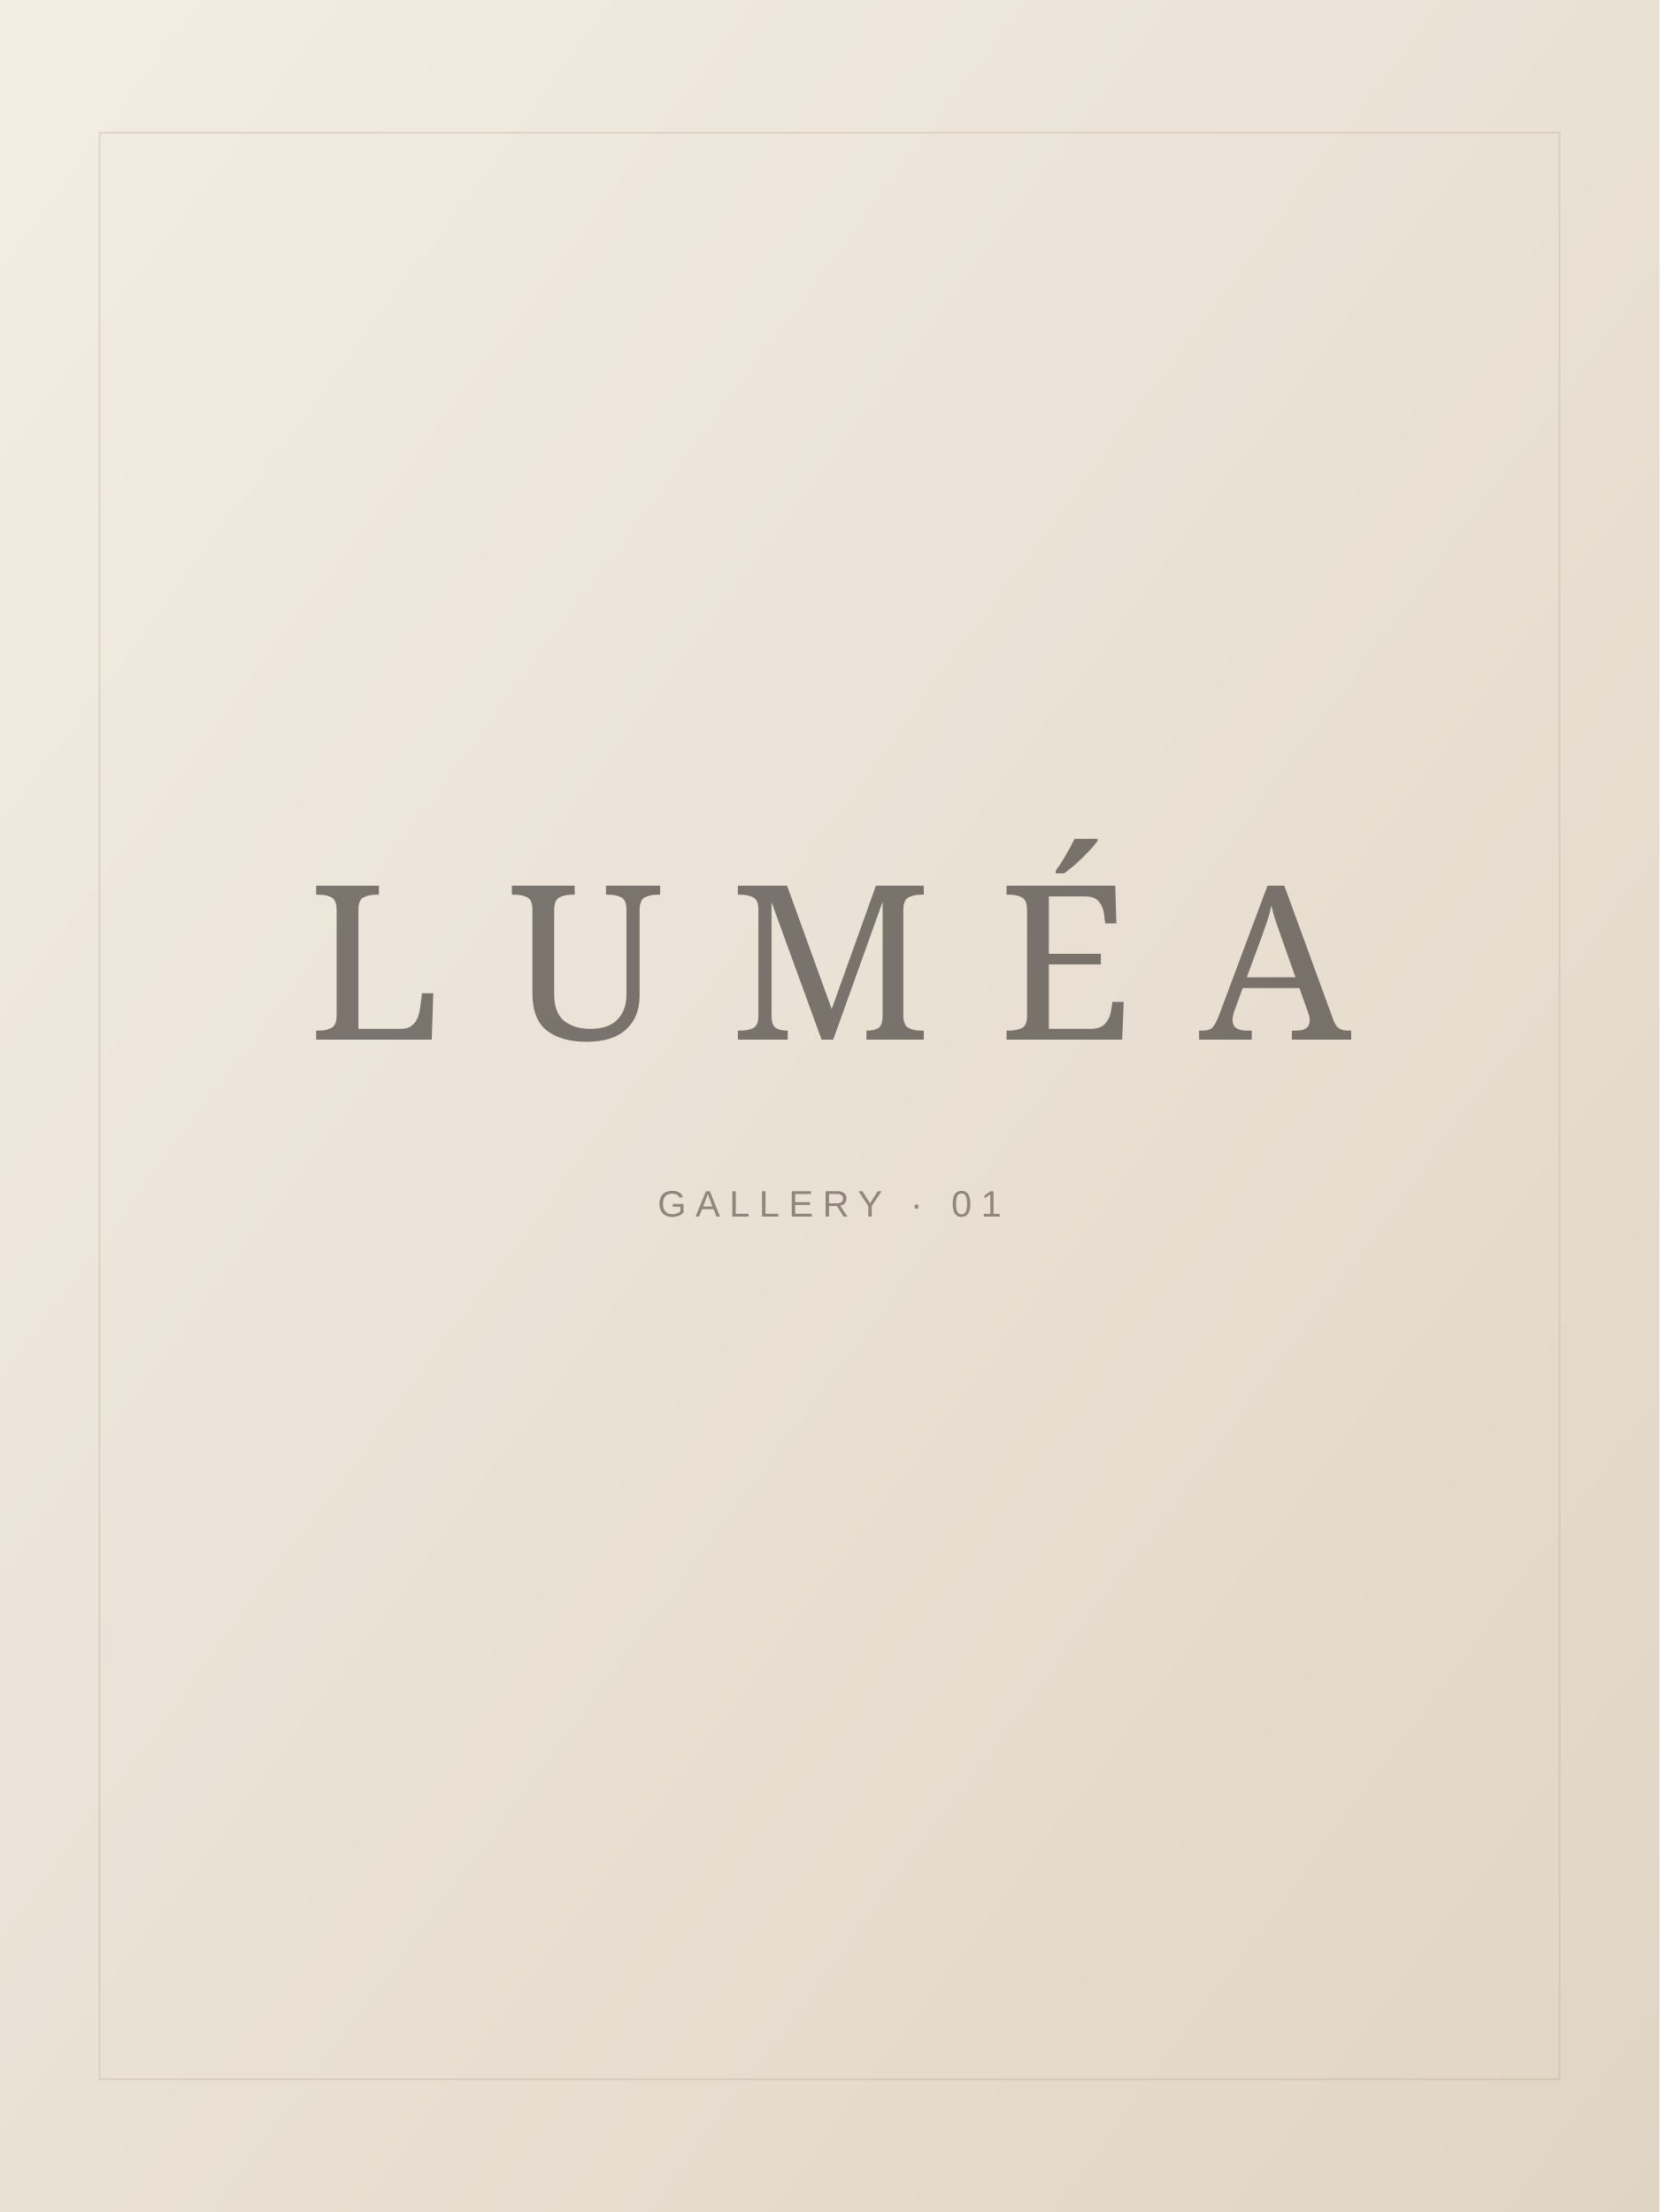
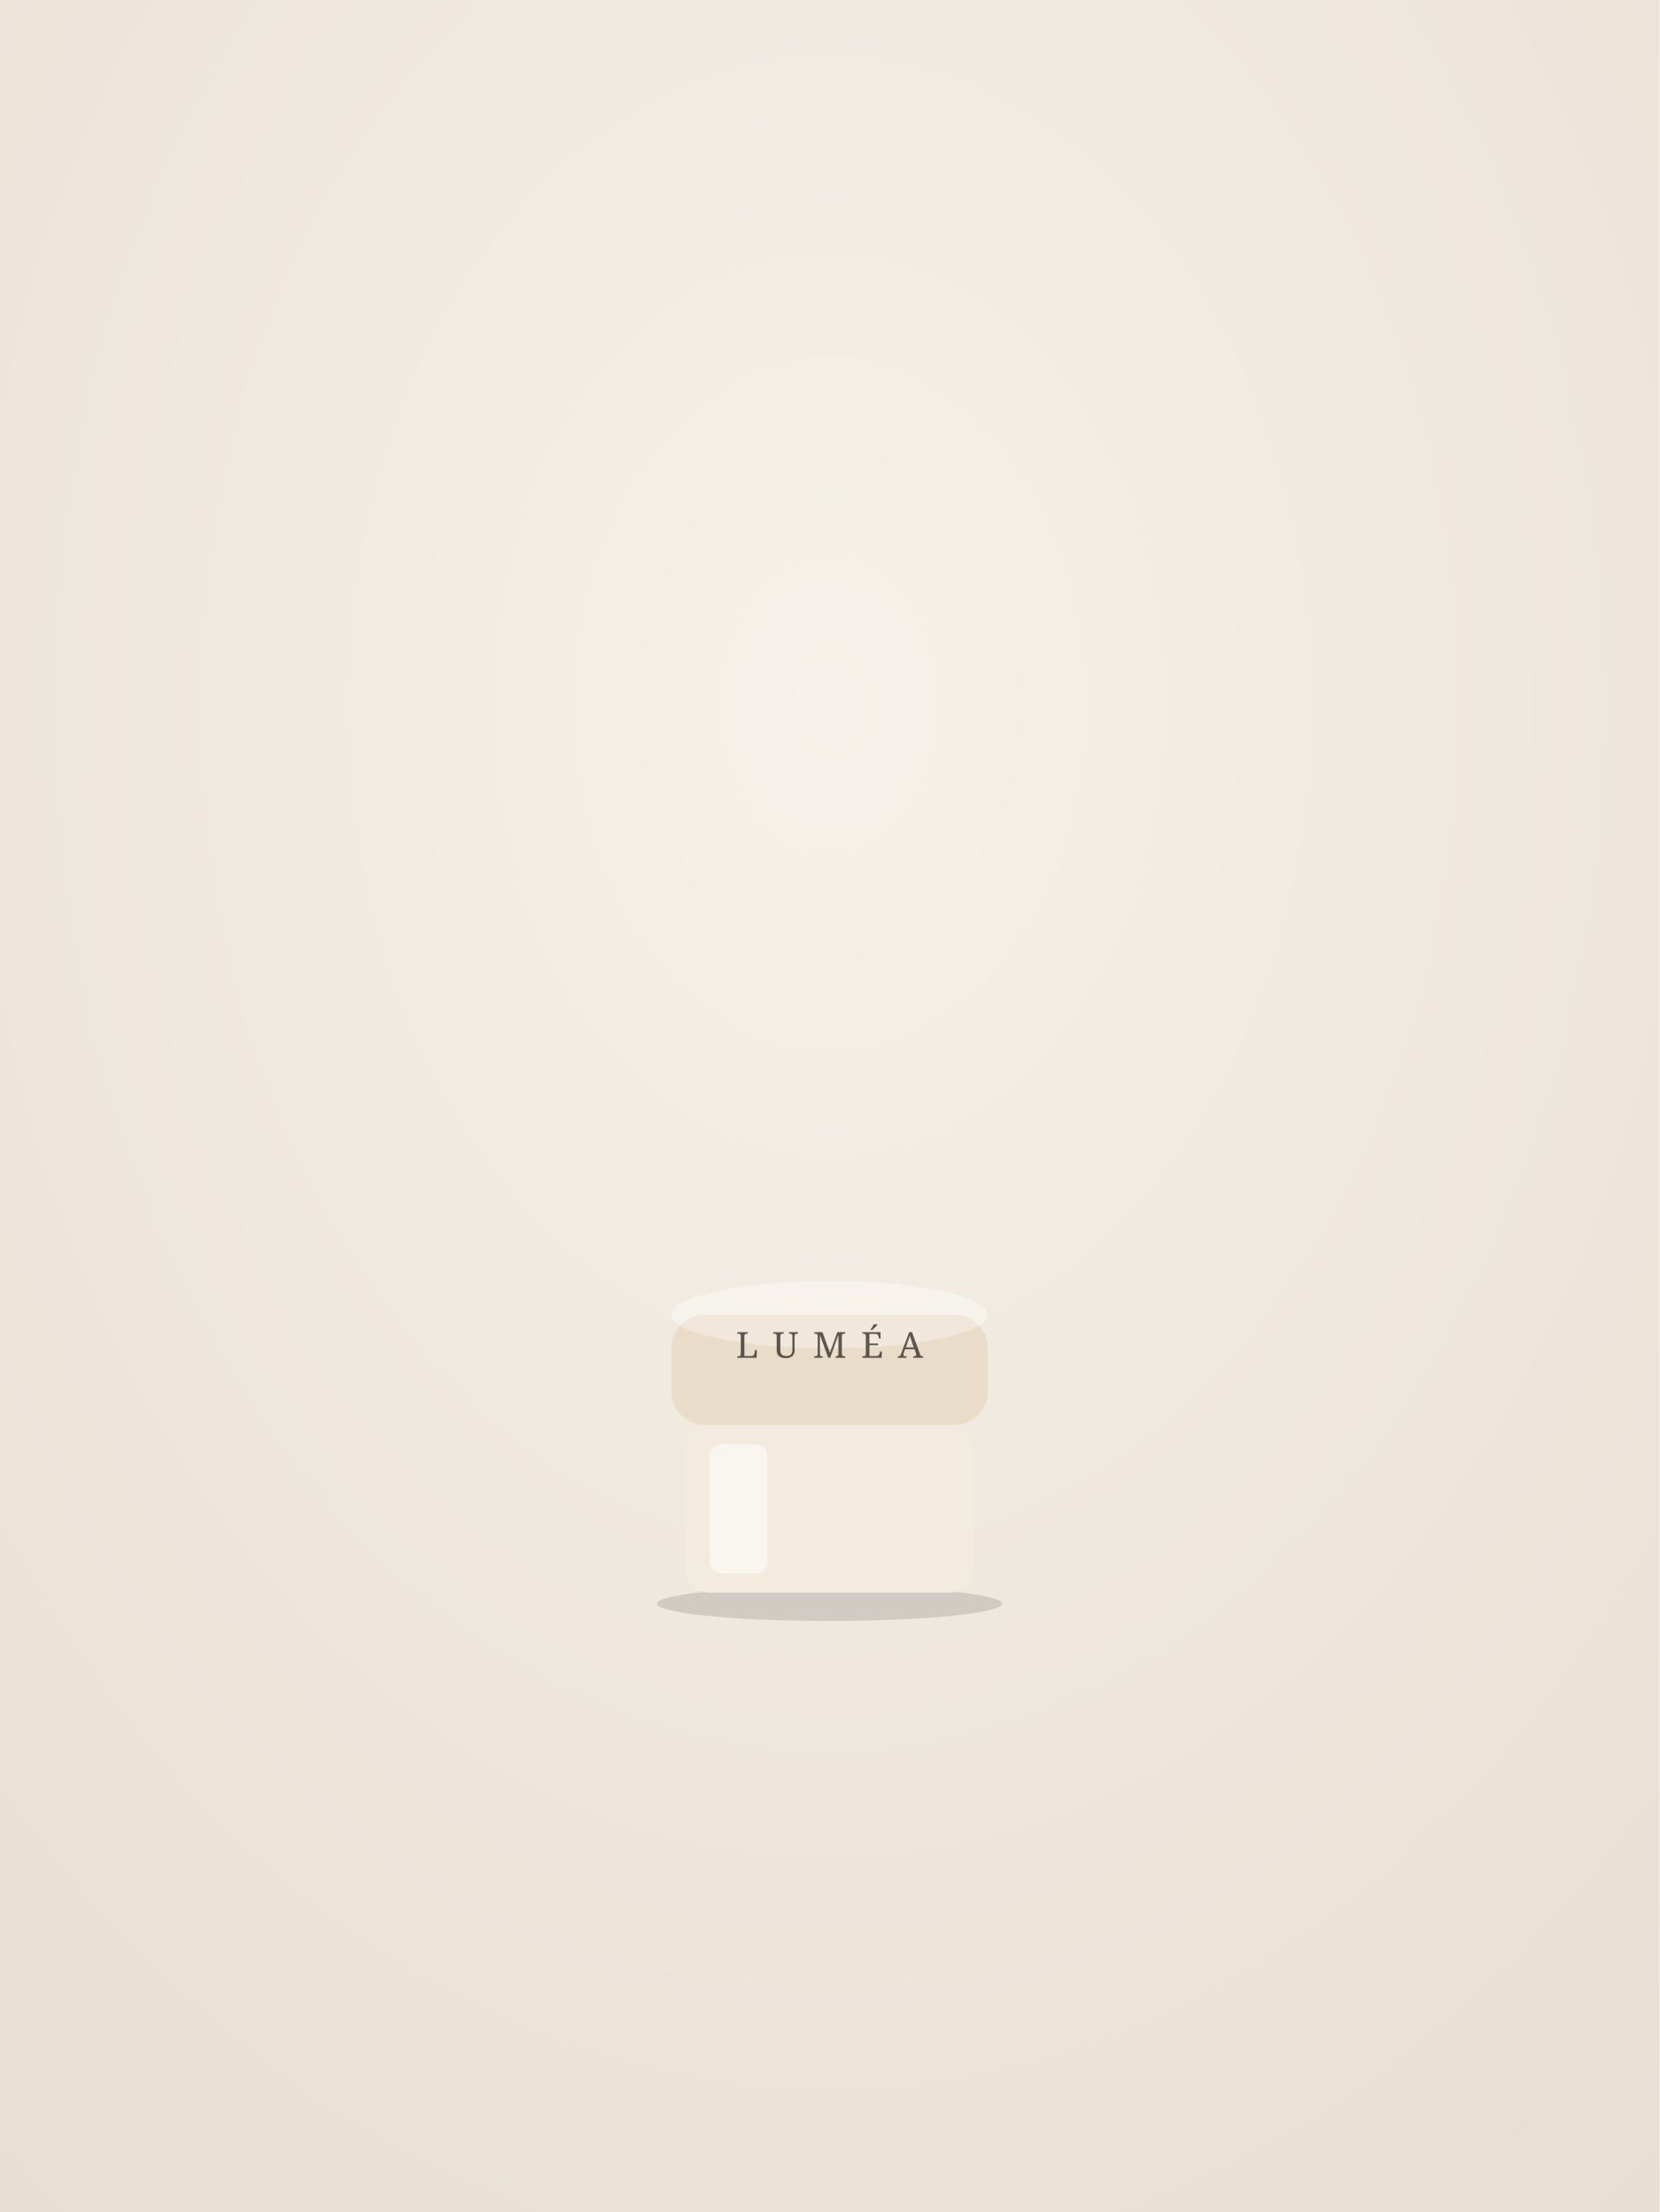
<svg xmlns="http://www.w3.org/2000/svg" width="900" height="1200" viewBox="0 0 900 1200">
  <defs>
-     <linearGradient id="g" x1="0" y1="0" x2="1" y2="1">
-       <stop offset="0" stop-color="#F3EDE4" />
-       <stop offset="1" stop-color="#E0D5C5" />
+     <radialGradient id="bg" cx="50%" cy="32%" r="85%">
+       <stop offset="0" stop-color="#F6F1EA" />
+       <stop offset="1" stop-color="#E8DED2" />
+     </radialGradient>
+     <linearGradient id="glass" x1="0" y1="0" x2="1" y2="1">
+       <stop offset="0" stop-color="#ffffff" stop-opacity="0.9" />
+       <stop offset="1" stop-color="#ffffff" stop-opacity="0.35" />
    </linearGradient>
  </defs>
-   <rect width="900" height="1200" fill="url(#g)" />
-   <g fill="none" stroke="#B79B7A" stroke-opacity="0.25">
-     <rect x="54" y="72" width="792" height="1056" />
-   </g>
-   <text x="50%" y="564" text-anchor="middle" font-family="Georgia, serif" font-weight="300" font-size="117" fill="#1D1917" fill-opacity="0.55" letter-spacing="36">LUMÉA</text>
-   <text x="50%" y="660" text-anchor="middle" font-family="Arial, sans-serif" font-size="20" letter-spacing="5" fill="#81766D" fill-opacity="0.85">GALLERY · 01</text>
+   <rect width="900" height="1200" fill="url(#bg)" />
+   <ellipse cx="450" cy="870" rx="93.6" ry="9.36" fill="#1D1917" opacity="0.14" />
+   <rect x="372" y="773" width="156" height="91" rx="13" fill="#F2EBDE" />
+   <rect x="385" y="783.4" width="31.2" height="70.2" rx="6.5" fill="#ffffff" opacity="0.5" />
+   <rect x="364.2" y="713.2" width="171.6" height="59.8" rx="18.2" fill="#E9DCC8" />
+   <ellipse cx="450" cy="713.2" rx="85.8" ry="18.2" fill="#ffffff" opacity="0.35" />
+   <text x="450" y="736.6" text-anchor="middle" font-family="Georgia, serif" font-size="19.5" fill="#1D1917" opacity="0.7" letter-spacing="7.8">LUMÉA</text>
</svg>
